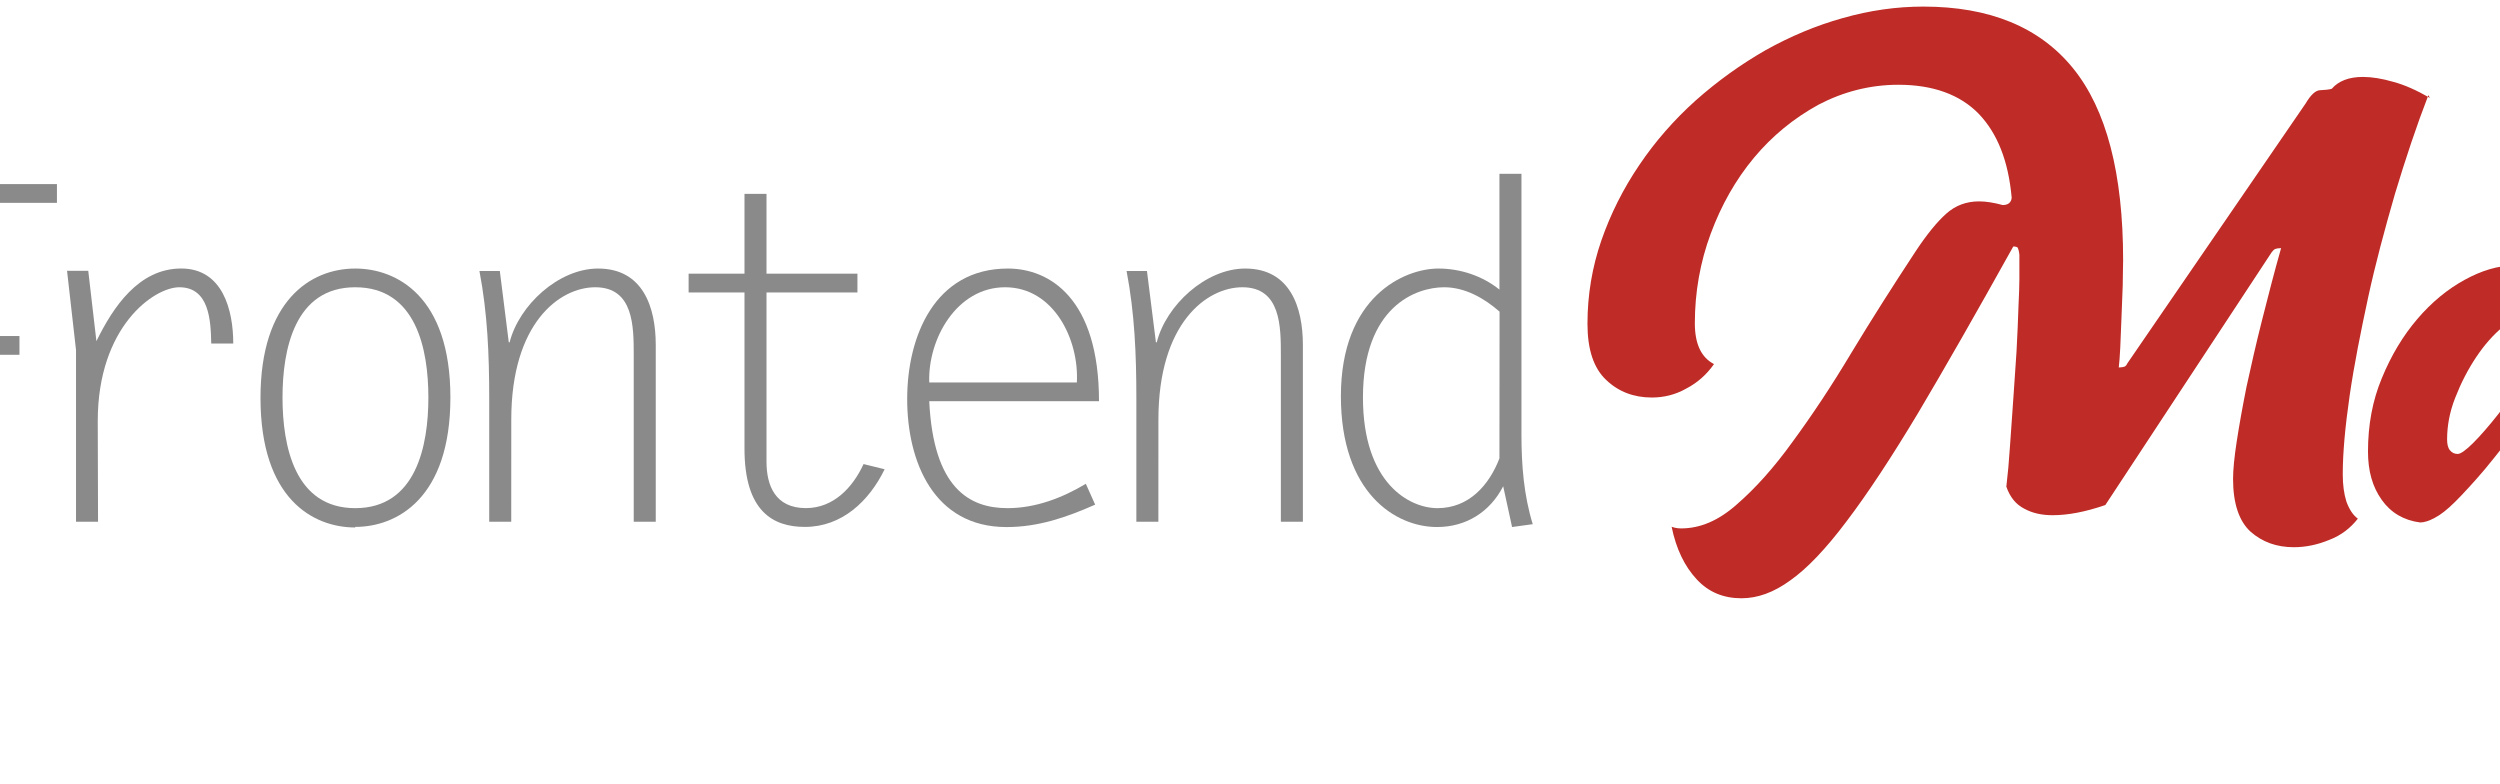
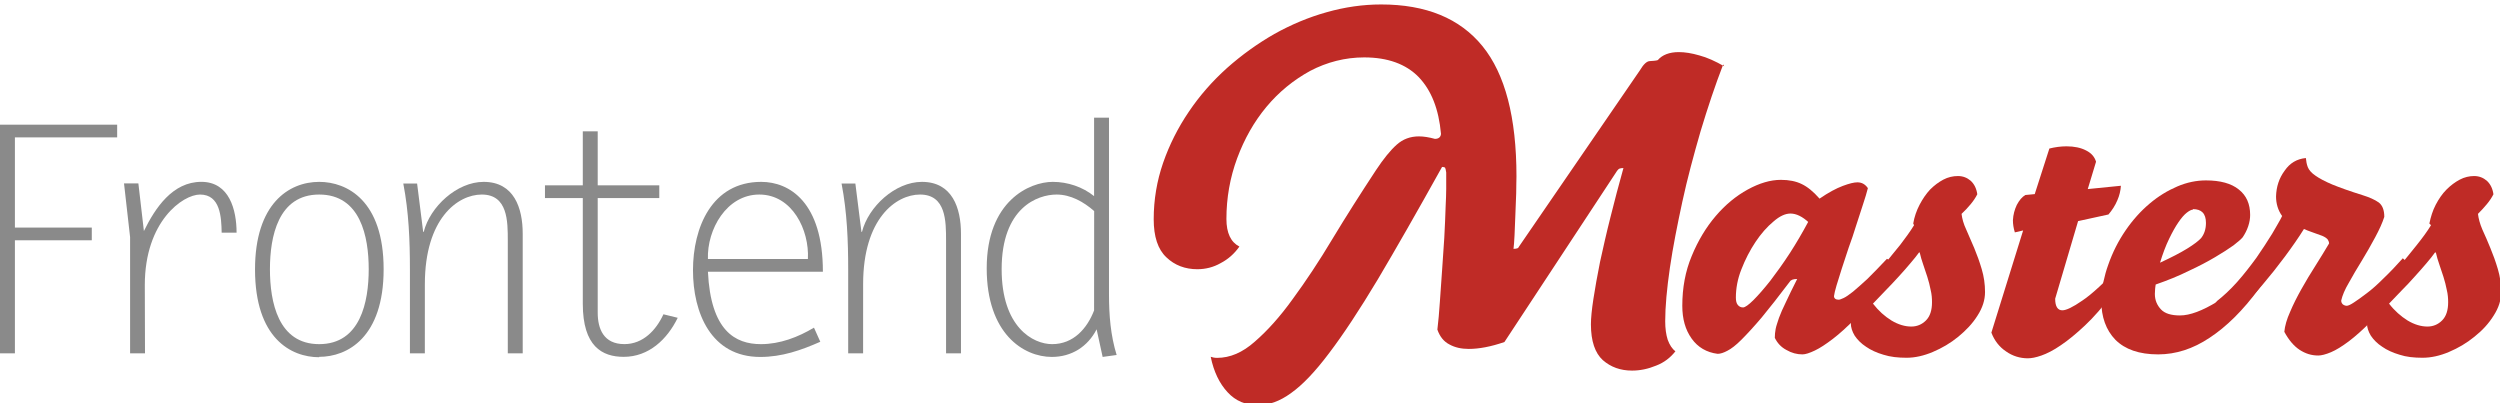
- <svg xmlns="http://www.w3.org/2000/svg" xmlns:xlink="http://www.w3.org/1999/xlink" width="300" height="94" viewBox="30 0 610 192.1" version="1.2">
+ <svg xmlns="http://www.w3.org/2000/svg" xmlns:xlink="http://www.w3.org/1999/xlink" width="1207.01" height="194.33" version="1.2" viewBox="0 0 905.26 145.75">
  <defs>
    <symbol id="a" overflow="visible">
      <path d="M60.83-82.8H18.4V0h5.4v-40.94h27.84v-4.6H23.8V-78.2h37.03zm0 0" />
    </symbol>
    <symbol id="b" overflow="visible">
      <path d="M24.84-24.72c0-23.12 13.8-32.78 20-32.78 7.36 0 7.72 8.17 7.83 13.8h5.4c0-8.28-2.63-18.4-12.76-18.4-10.4 0-16.7 9.43-20.8 17.82l-2-17.25h-5.2l2.2 19.44V0h5.4zm0 0" />
    </symbol>
    <symbol id="c" overflow="visible">
      <path d="M34.5 1.27c10.23 0 23.34-7.02 23.34-31.74 0-24.84-13.22-31.62-23.34-31.62-11.05 0-23.23 8-23.23 31.7 0 24.9 13 31.8 23.23 31.8zm0-4.6c-14.83 0-17.83-15.2-17.83-27.14 0-11.84 3-27.03 17.83-27.03 14.95 0 17.94 15.2 17.94 27.03 0 11.84-3 27.14-17.94 27.14zm0 0" />
    </symbol>
    <symbol id="d" overflow="visible">
      <path d="M19.3-25.06c0-23.7 11.87-32.44 20.6-32.44 9.43 0 9.43 9.66 9.43 16.67V0h5.4v-43.36c0-9.2-3.1-18.73-14.14-18.73-9.7 0-19.4 9-21.7 18.1h-.2l-2.2-17.5h-5c2 10.4 2.4 20.7 2.4 31.1V0h5.4zm0 0" />
    </symbol>
    <symbol id="e" overflow="visible">
      <path d="M51.86-60.83h-22.3V-80.4h-5.4v19.57h-13.7v4.6h13.7v38.3c0 15.4 7 19.2 14.82 19.2 9.08 0 15.75-6.33 19.55-14.14l-5.17-1.27C50.72-8.4 46-3.34 39.22-3.34c-7.5 0-9.66-5.52-9.66-11.38v-41.5h22.3zm0 0" />
    </symbol>
    <symbol id="f" overflow="visible">
      <path d="M54.97-9.3c-5.75 3.44-12.3 5.97-19.2 5.97-9.32 0-18.18-4.84-19.2-26.23H58.2c0-25.17-12.1-32.53-22.34-32.53-17.93 0-24.7 16.6-24.7 32 0 15.4 6.53 31.4 24.36 31.4 7.83 0 14.72-2.4 21.74-5.5zm-38.4-24.86c-.37-10.68 6.76-23.34 18.6-23.34 11.97 0 18.17 12.88 17.6 23.34zm0 0" />
    </symbol>
    <symbol id="g" overflow="visible">
      <path d="M54.28-85.33h-5.4v28.4c-4.15-3.34-9.55-5.16-14.96-5.16-8.4 0-23.92 6.9-23.92 31.3C10-7.1 23.34 1.3 33.58 1.3c7.12 0 13-3.7 16.22-10l2.18 10 5.07-.7c-2.2-7.13-2.77-14.5-2.77-21.96zm-5.4 69.8c-2.54 6.56-7.47 12.2-15.2 12.2-6.88 0-18.27-6.1-18.27-27.14 0-22.3 13-27.03 19.9-27.03 5.1 0 9.8 2.64 13.6 5.98zm0 0" />
    </symbol>
  </defs>
  <g transform="translate(-528.72 -655.664)">
    <use width="100%" height="100%" x="510.31" y="783.61" fill="#8a8a8a" xlink:href="#a" />
    <use width="100%" height="100%" x="556.31" y="783.61" fill="#8a8a8a" xlink:href="#b" />
    <use width="100%" height="100%" x="609.79" y="783.61" fill="#8a8a8a" xlink:href="#c" />
    <use width="100%" height="100%" x="663.26" y="783.61" fill="#8a8a8a" xlink:href="#d" />
    <use width="100%" height="100%" x="715.59" y="783.61" fill="#8a8a8a" xlink:href="#e" />
    <use width="100%" height="100%" x="768.49" y="783.61" fill="#8a8a8a" xlink:href="#f" />
    <use width="100%" height="100%" x="821.96" y="783.61" fill="#8a8a8a" xlink:href="#d" />
    <use width="100%" height="100%" x="876.01" y="783.61" fill="#8a8a8a" xlink:href="#g" />
    <path fill="#bf2b26" d="M1183.75 736.27c-2.36-2.2-4.6-3.28-6.68-3.28-1.85 0-3.9.9-6.18 2.9-2.3 1.9-4.5 4.4-6.5 7.4s-3.7 6.3-5.1 9.9c-1.4 3.5-2 7-2 10.2 0 1.2.2 2.1.7 2.7.5.6 1.1.9 1.9.9.7 0 2-.9 3.8-2.7 1.8-1.8 3.8-4.1 6.1-7 2.2-2.9 4.6-6.2 7-9.9s4.6-7.5 6.7-11.4m29.1 13.7c.1.4.1.8.2 1.3v1.2c0 2.9-1 5.6-3.1 8.2-3.2 4.2-6.3 7.7-9.2 10.7-3 3-5.6 5.4-8.1 7.3-2.5 1.9-4.6 3.3-6.5 4.2-1.9.9-3.4 1.4-4.5 1.4-2 0-3.9-.5-5.8-1.6-1.9-1-3.3-2.5-4.2-4.4 0-1.1.1-2.1.3-3.2s.7-2.4 1.2-4c.6-1.6 1.4-3.5 2.5-5.7 1-2.2 2.4-5 4.1-8.4-1.4 0-2.3.3-2.7 1-4 5.3-7.4 9.6-10.2 13-2.8 3.3-5.3 6-7.3 8s-3.7 3.3-5.1 4c-1.3.7-2.5 1.1-3.5 1.1-4-.5-7.2-2.4-9.4-5.5-2.3-3.2-3.4-7.1-3.4-11.9 0-6.5 1.1-12.5 3.4-18 2.3-5.6 5.2-10.4 8.7-14.5s7.4-7.3 11.6-9.6c4.2-2.3 8.2-3.5 12-3.5 2.94 0 5.44.5 7.5 1.5 2.1 1 4.22 2.7 6.5 5.3 3.2-2.2 6-3.7 8.4-4.6 2.4-.9 4.1-1.3 5.3-1.3 1.6 0 2.83.7 3.8 2.1-.4 1.6-1 3.6-1.8 6s-1.58 4.9-2.47 7.6c-.8 2.6-1.7 5.3-2.7 8l-2.5 7.6c-.7 2.3-1.4 4.4-1.9 6.1-.5 1.7-.8 3-.9 3.8 0 .8.6 1.3 1.67 1.3.4 0 .9-.2 1.8-.6.86-.4 2-1.2 3.4-2.3 1.4-1.2 3.17-2.7 5.2-4.6 2-2 4.4-4.4 7.1-7.3" />
    <path fill="#bf2b26" d="M1223.7 746.97c-.85 1.18-1.93 2.53-3.23 4.04-1.3 1.6-2.7 3.1-4.22 4.8-1.5 1.7-3.1 3.3-4.72 5l-4.6 4.8c2.02 2.6 4.24 4.6 6.68 6.1 2.5 1.5 4.9 2.2 7.2 2.2 2 0 3.8-.7 5.3-2.2 1.5-1.5 2.2-3.7 2.2-6.6 0-1.4-.1-2.9-.5-4.5-.3-1.6-.7-3.1-1.2-4.7l-1.5-4.5c-.5-1.4-.9-2.8-1.2-4.1m-2.4-10.7c.4-2.4 1.2-4.7 2.3-6.8 1.1-2.1 2.4-4 3.8-5.5 1.5-1.5 3.1-2.7 4.8-3.6 1.7-.9 3.5-1.3 5.3-1.3 1.8 0 3.3.6 4.6 1.7 1.3 1.2 2.1 2.8 2.4 4.9-.6 1.2-1.4 2.4-2.4 3.6s-2.1 2.4-3.3 3.5c.2 1.7.7 3.6 1.7 5.7.9 2.1 1.9 4.3 2.9 6.7 1 2.4 1.9 4.9 2.7 7.6.8 2.7 1.2 5.4 1.2 8.3 0 2.9-.9 5.7-2.7 8.5-1.8 2.9-4.2 5.4-7 7.7s-5.9 4.1-9.2 5.5c-3.3 1.4-6.5 2.1-9.5 2.1-3.1 0-5.9-.3-8.4-1.1-2.4-.7-4.6-1.7-6.3-2.9-1.7-1.1-3.1-2.5-4.1-4-.9-1.5-1.4-3-1.4-4.5 0-2.2.3-4.2.9-6.1.6-1.8 1.7-3.8 3.2-5.8.7-.8 1.8-2.1 3.3-3.8 1.5-1.7 3.1-3.7 4.9-5.8 1.8-2.2 3.6-4.5 5.6-6.9 1.9-2.5 3.6-4.8 5-7.1m74.7 14c.1.4.2.8.2 1.2.1.5.1.9.1 1.3 0 3.1-1 5.9-3 8.2-3.5 4.7-6.9 8.6-10.1 11.6-3.2 3-6.1 5.4-8.8 7.2-2.6 1.8-5 3-7 3.7-2 .7-3.6 1-4.9 1-2.8 0-5.5-.8-7.9-2.5-2.4-1.6-4.2-3.9-5.3-6.8l11.5-37-3 .7c-.5-1.6-.7-3.04-.7-4.4.1-2 .6-3.84 1.4-5.53.9-1.7 1.9-2.9 3.1-3.6l3.4-.33 5.3-16.5c2-.5 4.1-.8 6.2-.8 2.8 0 5.2.5 7.1 1.5 2 1 3.1 2.4 3.6 4.08l-3 9.9 12-1.2c-.1 1.7-.5 3.5-1.3 5.3-.8 1.9-1.9 3.57-3.2 5.1l-11 2.4-8.3 28.1c0 2.8.9 4.2 2.6 4.2 1.4 0 3.8-1.14 7.2-3.5 3.5-2.32 8.2-6.7 14.1-13" />
    <path fill="#bf2b26" d="M1322.72 731.6c-.5 0-1.22.36-2.14 1.07-.93.72-1.94 1.87-3.03 3.47-1.1 1.6-2.22 3.6-3.4 6.05-1.17 2.4-2.27 5.3-3.27 8.6 4.1-1.9 7.4-3.6 9.82-5.1 2.44-1.5 4.12-2.8 5.05-3.8 1.17-1.5 1.76-3.3 1.76-5.5 0-3.4-1.6-5-4.7-5m26.9 17c.2.8.3 1.7.3 2.7 0 1.4-.4 3-1 4.7-.6 1.7-1.4 3.2-2.3 4.4-5.8 7.9-11.8 13.8-17.9 17.8-6 4-12.2 6-18.6 6-6.9 0-12-1.8-15.5-5.3-3.4-3.5-5.1-8.3-5.1-14.1 0-2.1.2-4.3.7-6.6s1.1-4.5 1.8-6.4c1.6-4.6 3.7-8.7 6.3-12.5 2.6-3.8 5.5-7 8.7-9.7 3.2-2.7 6.5-4.7 10-6.2s7-2.2 10.4-2.2c5.2 0 9.2 1.1 11.9 3.3 2.8 2.2 4.1 5.3 4.1 9.2 0 1.3-.2 2.6-.7 4.1-.5 1.5-1.2 2.8-2 4-.5.6-1.6 1.6-3.3 2.9-1.8 1.3-4 2.7-6.7 4.3s-5.9 3.3-9.6 5c-3.6 1.8-7.6 3.4-11.9 4.9-.1.4-.1.9-.2 1.5 0 .6-.1 1.2-.1 1.9 0 2.3.8 4.1 2.2 5.6 1.4 1.5 3.7 2.2 6.9 2.2 3.6 0 8.1-1.7 13.5-5s11.6-9 18.5-17" />
    <path fill="#bf2b26" d="M1399.7 750c.17.34.26.75.26 1.26v1.26c0 1.43-.28 2.85-.82 4.28-.55 1.43-1.28 2.73-2.2 3.9-3.37 4.46-6.54 8.2-9.52 11.22-2.98 3.03-5.7 5.46-8.13 7.3-2.5 1.86-4.6 3.18-6.5 3.98-1.9.8-3.5 1.2-4.6 1.2-2.5 0-4.7-.7-6.8-2.08-2.1-1.4-3.9-3.55-5.5-6.5.2-2.18.9-4.6 2.1-7.24 1.1-2.64 2.5-5.4 4.1-8.25 1.6-2.85 3.3-5.7 5.1-8.5 1.8-2.82 3.4-5.5 4.9-8 0-.5-.2-1-.5-1.46-.4-.46-1-.9-2-1.32-1.1-.42-2.3-.84-3.5-1.26-1.3-.5-2.3-.8-3.1-1.2-2 3.2-4.3 6.5-6.9 10-2.6 3.5-5.3 6.9-8.1 10.2-2.8 3.3-5.7 6.4-8.5 9.4-2.9 3-5.6 5.5-8.1 7.6-.7-.6-1.2-1.3-1.5-2.2-.3-.9-.4-1.8-.4-2.8 0-1.1.1-2.2.5-3.2.3-1.1.8-2 1.5-2.9 2.3-1.8 4.8-4.1 7.3-6.9 2.5-2.8 4.8-5.8 7-8.8 2.1-3.1 4-5.9 5.7-8.7 1.6-2.8 2.9-4.9 3.6-6.4-1.5-2.1-2.2-4.5-2.2-7.1.1-3.5 1.1-6.6 3.1-9.3 1.9-2.8 4.5-4.3 7.7-4.6.1 1.1.3 2.3.7 3.3.4 1 1.3 2.1 2.8 3.1 1.4 1 3.5 2.1 6.1 3.2 2.7 1.1 6.3 2.4 10.8 3.8 2.6.8 4.6 1.7 6 2.7 1.3 1 2 2.7 2 5.2-.7 2.2-1.8 4.6-3.3 7.4-1.5 2.8-3.1 5.6-4.8 8.4-1.7 2.8-3.3 5.4-4.7 8-1.5 2.5-2.4 4.7-2.8 6.5 0 .6.2 1 .6 1.4.4.3.9.5 1.4.5.5 0 1.4-.4 2.6-1.2 1.2-.8 2.8-1.9 4.6-3.3 1.9-1.4 3.9-3.2 6.1-5.4 2.3-2.2 4.6-4.6 7-7.3" />
    <path fill="#bf2b26" d="M1410.54 746.97c-.84 1.18-1.9 2.53-3.2 4.04-1.32 1.6-2.72 3.1-4.23 4.8-1.5 1.7-3 3.3-4.7 5l-4.6 4.8c2 2.6 4.3 4.6 6.7 6.1 2.5 1.5 4.9 2.2 7.2 2.2 2 0 3.8-.7 5.3-2.2 1.5-1.5 2.2-3.7 2.2-6.6 0-1.4-.1-2.9-.5-4.5-.3-1.6-.7-3.1-1.2-4.7l-1.5-4.5c-.5-1.4-.9-2.8-1.2-4.1m-2.4-10.7c.5-2.4 1.2-4.7 2.3-6.8 1.1-2.1 2.4-4 3.9-5.5s3.1-2.7 4.8-3.6c1.7-.9 3.5-1.3 5.2-1.3 1.8 0 3.3.6 4.6 1.7 1.3 1.2 2.1 2.8 2.4 4.9-.6 1.2-1.4 2.4-2.4 3.6s-2.1 2.4-3.2 3.5c.2 1.7.7 3.6 1.6 5.7 1 2.1 1.9 4.3 2.9 6.7 1 2.4 1.9 4.9 2.7 7.6.8 2.7 1.2 5.4 1.2 8.3 0 2.9-.9 5.7-2.7 8.5-1.8 2.9-4.1 5.4-7 7.7-2.8 2.3-5.9 4.1-9.2 5.5-3.3 1.4-6.5 2.1-9.6 2.1-3.1 0-5.9-.3-8.3-1.1-2.4-.7-4.6-1.7-6.3-2.9-1.7-1.1-3.1-2.5-4.1-4-.9-1.5-1.4-3-1.4-4.5 0-2.2.3-4.2 1-6.1.7-1.8 1.7-3.8 3.2-5.8.7-.8 1.8-2.1 3.3-3.8 1.5-1.7 3.2-3.7 5-5.8 1.8-2.2 3.7-4.5 5.6-6.9 2-2.5 3.7-4.8 5.1-7.1M1152.7 679c-2.9 7.5-5.6 15.6-8.2 24.22-2.5 8.66-4.8 17.16-6.6 25.5-1.8 8.37-3.4 16.34-4.5 23.9-1.1 7.6-1.7 14.04-1.7 19.36 0 2.6.3 4.8.9 6.7.7 1.9 1.6 3.3 2.8 4.18-1.8 2.3-4.1 4.1-7 5.2-2.9 1.2-5.8 1.8-8.7 1.8-4.2 0-7.7-1.26-10.6-3.8-2.8-2.55-4.3-6.86-4.3-12.95 0-2.2.3-5.3.9-9.2.6-3.9 1.4-8.4 2.4-13.4 1.1-5 2.3-10.4 3.8-16.3 1.47-5.8 3-11.8 4.68-17.7-.65 0-1.12.1-1.4.2-.3.1-.6.4-.9.8l-40.8 62c-4.9 1.7-9.2 2.5-12.94 2.5-2.62 0-4.95-.5-6.94-1.6-2-1-3.5-2.8-4.4-5.4.35-2.9.66-6.3.9-10l.8-11.4c.3-3.9.5-7.8.8-11.8.2-4 .4-7.9.5-11.6.1-2.2.2-4.22.2-6.1v-6c-.1-.9-.3-1.5-.4-1.7-.2-.2-.57-.3-1.1-.3-9 16.18-16.77 29.77-23.3 40.77-6.6 11-12.47 19.9-17.56 26.6-5.1 6.8-9.7 11.6-13.8 14.5-4.1 3-8.1 4.4-12 4.4-4.4 0-8.1-1.5-11.02-4.7-2.9-3.12-5-7.4-6.1-12.83.6.2 1.3.4 2.3.4 4.7 0 9.2-1.9 13.7-5.9 4.5-3.9 9.1-9 13.7-15.4 4.7-6.4 9.5-13.6 14.4-21.8 4.95-8.2 10.18-16.4 15.7-24.8 2.78-4.2 5.3-7.3 7.56-9.3 2.24-2 4.9-3 8.03-3 1.7 0 3.6.3 5.8.9 1.3 0 2.1-.6 2.2-1.8-.8-9-3.5-15.8-8.1-20.6-4.6-4.7-11.2-7.1-19.7-7.1-6.9 0-13.5 1.7-19.6 4.9-6 3.3-11.3 7.6-15.8 13s-8 11.6-10.6 18.6c-2.6 7-3.9 14.4-3.9 22 0 5.1 1.6 8.4 4.7 10-1.83 2.6-4.1 4.6-6.8 6-2.62 1.5-5.5 2.2-8.43 2.2-4.44 0-8.2-1.43-11.2-4.3-3.1-2.9-4.6-7.5-4.6-13.8 0-7.1 1.16-13.9 3.4-20.4 2.27-6.54 5.37-12.7 9.3-18.5 3.9-5.8 8.55-11.1 13.86-15.87 5.3-4.7 11-8.8 17.1-12.3 6.1-3.4 12.4-6.06 19-7.9 6.6-1.87 13.14-2.8 19.7-2.8 16.25 0 28.5 5.02 36.7 15.1 8.2 10.1 12.3 25.8 12.3 47.13 0 1.6-.1 3.6-.1 6.17l-.3 7.8-.3 7.4c-.1 2.28-.26 3.9-.37 4.9.64 0 1.1-.1 1.4-.2.3-.1.5-.4.7-.8l43.7-63.7c1.3-2.2 2.5-3.3 3.64-3.3.3 0 .8-.05 1.4-.1.6-.05 1.1-.14 1.4-.25 1.64-1.9 4.2-2.9 7.62-2.9 2.2 0 4.7.4 7.44 1.2 2.8.74 5.8 2.1 9 3.94" />
  </g>
</svg>
